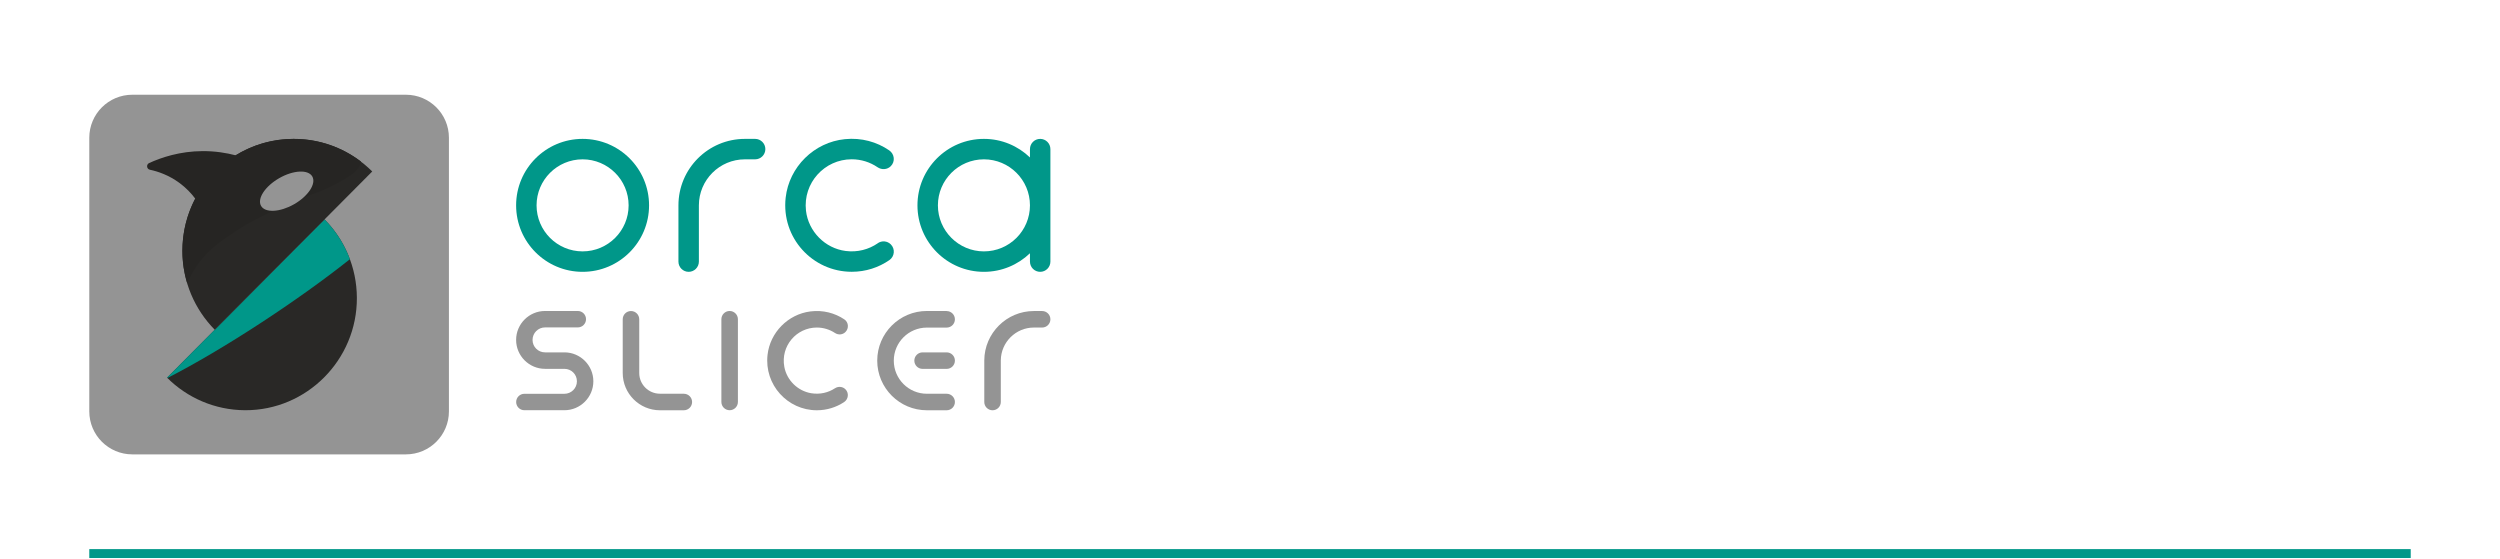
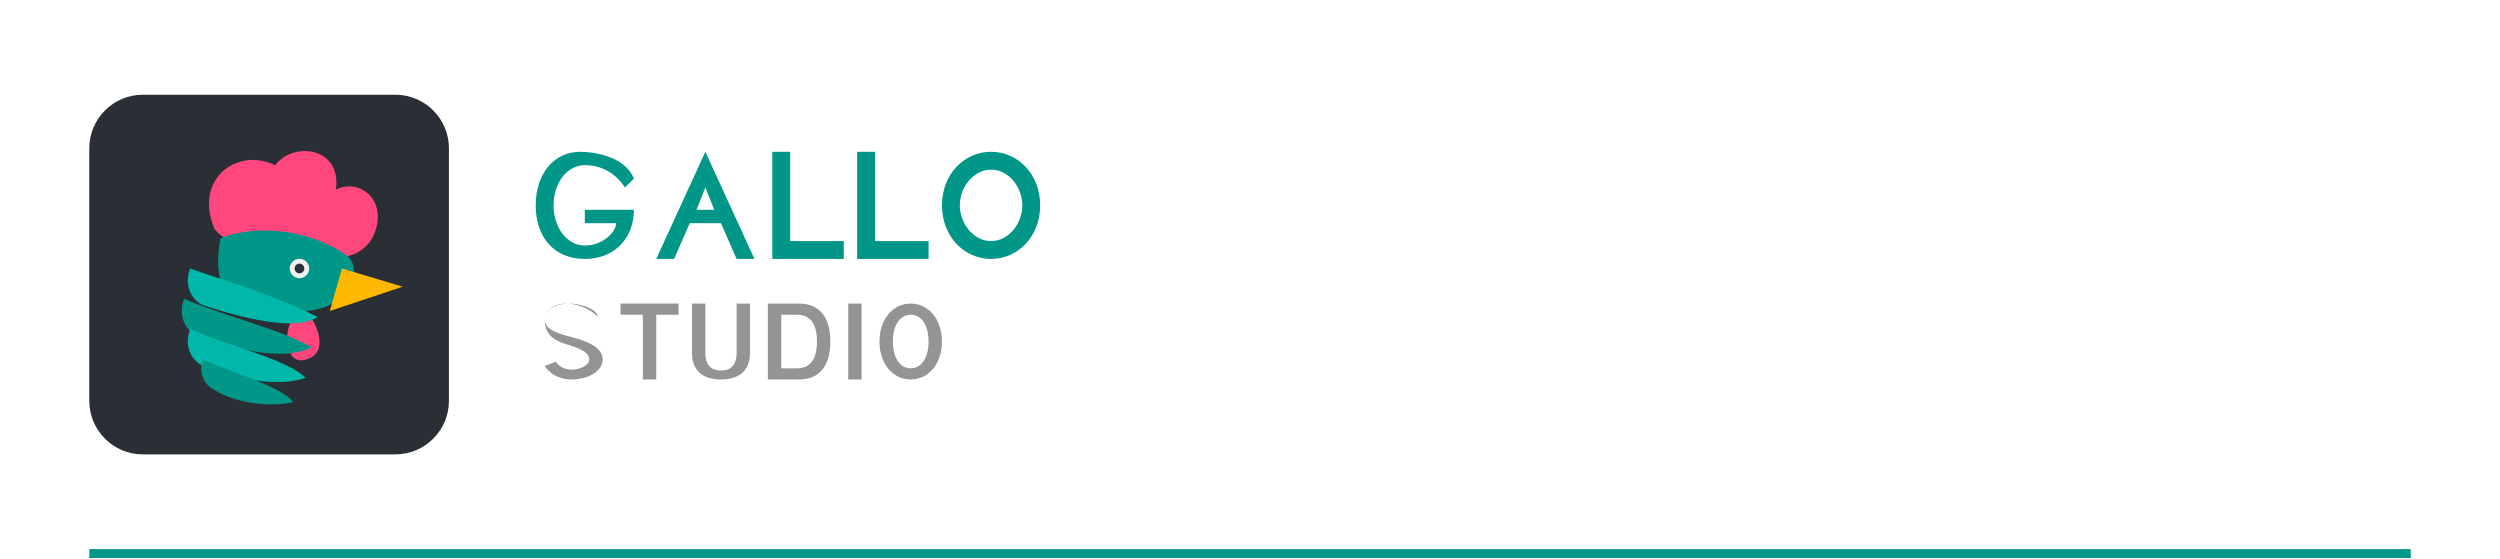
<svg xmlns="http://www.w3.org/2000/svg" id="a" width="560" height="125" viewBox="0 0 560 125">
  <rect id="b" x="20" y="123" width="520" height="2" style="fill:#009789;" />
-   <g id="c">
-     <rect id="d" x="20" y="21.22" width="80.56" height="80.56" rx="9.64" ry="9.64" style="fill:#949494;" />
+   <rect x="20" y="21.22" width="80.56" height="80.56" rx="12" ry="12" style="fill:#2A2E35;" />
+   <g transform="translate(60.28,61.5) scale(0.68)">
+     <path d="M -18,-15 C -25,-32 -10,-42 2,-36 C 8,-44 24,-42 22,-28 C 30,-32 40,-24 34,-12 C 28,-2 14,-6 8,-8 C -4,-10 -12,-8 -18,-15 Z" fill="#FF477E" />
+     <path d="M -16,-12 C -6,-16 12,-16 26,-6 C 30,-2 28,6 20,10 C 12,14 -2,12 -12,8 C -16,6 -18,-2 -16,-12 Z" fill="#009789" />
+     <polygon points="24,-2 44,4 20,12" fill="#FFB800" />
+     <path d="M 12,12 C 16,16 20,26 12,28 C 6,30 4,20 8,14 Z" fill="#FF477E" />
+     <circle cx="10" cy="-2" r="3.2" fill="#F0F0F0" />
+     <circle cx="10" cy="-2" r="1.6" fill="#2A2F3A" />
+     <path d="M -26,-2 C -15,2 0,6 16,14 C 10,18 -4,16 -22,10 C -26,8 -28,3 -26,-2 Z" fill="#00B8A9" />
+     <path d="M -28,8 C -14,14 4,18 14,24 C 6,28 -8,26 -24,20 C -28,18 -30,13 -28,8 Z" fill="#009789" />
+     <path d="M -26,18 C -12,24 6,28 12,34 C 4,37 -10,35 -22,30 C -26,28 -28,23 -26,18 Z" fill="#00B8A9" />
+     <path d="M -22,28 C -10,33 4,37 8,42 C 0,44 -12,42 -18,38 C -22,36 -23,32 -22,28 Z" fill="#009789" />
  </g>
-   <g id="e">
-     <path id="f" d="M37.42,84.6c4.49,4.48,10.66,7.26,17.48,7.29,13.8.06,25.1-11.3,25.04-25.18-.03-6.86-2.79-13.06-7.25-17.57l-35.27,35.46Z" style="fill:#292826;" />
-   </g>
-   <g id="g">
-     <path id="h" d="M72.69,49.14l-35.27,35.46s.05.05.08.07c12.36-6.3,29.28-17.38,40.88-26.61-1.25-3.38-3.21-6.42-5.69-8.93" style="fill:#009789;" />
-   </g>
-   <g id="i">
-     <path id="j" d="M65.8,31.11c-13.77,0-24.94,11.23-24.94,25.08,0,6.9,2.77,13.14,7.25,17.68l35.27-35.46c-4.51-4.5-10.72-7.29-17.58-7.29" style="fill:#292826;" />
-   </g>
-   <g id="k">
-     <path id="l" d="M65.8,31.11c-4.77,0-9.23,1.35-13.02,3.68-2.03-.53-4.55-.96-7.44-.94-5.04.03-9.14,1.4-11.93,2.67-.69.32-.58,1.34.16,1.5,1.83.39,4.25,1.2,6.64,2.97,1.51,1.11,2.66,2.35,3.52,3.5-1.83,3.49-2.87,7.47-2.87,11.69,0,2.52.37,4.95,1.06,7.25,1.05-2.34,2.16-3.9,2.52-4.39,2.29-3.15,4.71-4.79,8.29-7.2,2.64-1.78,6.3-3.87,16.82-8.2,0,0,3.29-.93,7.7-3.55,1.76-1.05,3.1-2.03,3.52-3.58.03-.11.06-.22.08-.32-4.18-3.19-9.4-5.08-15.05-5.08" style="fill:#262523;" />
-   </g>
-   <g id="m">
-     <path id="n" d="M69.96,39.54c.91,1.62-.92,4.4-4.09,6.21-3.17,1.81-6.49,1.97-7.4.36-.91-1.62.92-4.4,4.09-6.21,3.17-1.81,6.49-1.97,7.4-.36" style="fill:#949494;" />
-   </g>
-   <path d="M163.44,69.66c-1.02,0-1.85.83-1.85,1.85v18.53c0,1.02.83,1.85,1.85,1.85s1.85-.83,1.85-1.85v-18.53c0-1.02-.83-1.85-1.85-1.85Z" style="fill:#949494;" />
-   <path d="M212.05,69.66h-4.43c-6.13,0-11.12,4.99-11.12,11.12s4.99,11.12,11.12,11.12h4.43c1.02,0,1.85-.83,1.85-1.85s-.83-1.85-1.85-1.85h-4.43c-4.09,0-7.41-3.32-7.41-7.41s3.32-7.41,7.41-7.41h4.43c1.02,0,1.85-.83,1.85-1.85s-.83-1.85-1.85-1.85Z" style="fill:#949494;" />
-   <path d="M212.05,78.93h-5.39c-1.02,0-1.85.83-1.85,1.85s.83,1.85,1.85,1.85h5.39c1.02,0,1.85-.83,1.85-1.85s-.83-1.85-1.85-1.85Z" style="fill:#949494;" />
-   <path d="M126.43,91.89h-8.97c-1.02,0-1.84-.83-1.84-1.84s.82-1.84,1.84-1.84h8.97c1.54,0,2.8-1.25,2.8-2.8s-1.25-2.79-2.8-2.79h-4.34c-3.57,0-6.48-2.91-6.48-6.48s2.91-6.48,6.48-6.48h7.34c1.02,0,1.84.83,1.84,1.84s-.82,1.84-1.84,1.84h-7.34c-1.54,0-2.8,1.25-2.8,2.8s1.25,2.79,2.8,2.79h4.34c3.57,0,6.48,2.91,6.48,6.48s-2.91,6.48-6.48,6.48Z" style="fill:#949494;" />
-   <path d="M187.05,86.96c-1.5.99-3.37,1.45-5.36,1.12-3.01-.51-5.44-2.9-6-5.89-.87-4.7,2.73-8.82,7.28-8.82,1.5,0,2.9.45,4.07,1.22.74.49,1.72.41,2.34-.22h0c.82-.82.71-2.19-.25-2.83-2.13-1.43-4.79-2.14-7.61-1.78-5.01.64-9.03,4.72-9.59,9.73-.76,6.7,4.49,12.41,11.04,12.41,2.25,0,4.34-.67,6.09-1.82.99-.65,1.16-2.04.32-2.88h0c-.63-.63-1.6-.71-2.34-.23Z" style="fill:#949494;" />
-   <path d="M153.17,88.19h-5.35c-2.55,0-4.63-2.08-4.63-4.63v-12.04c0-1.02-.83-1.85-1.85-1.85s-1.85.83-1.85,1.85v12.04c0,4.6,3.74,8.34,8.34,8.34h5.35c1.02,0,1.85-.83,1.85-1.85s-.83-1.85-1.85-1.85Z" style="fill:#949494;" />
-   <path d="M233.44,73.37h-1.85c-4.06,0-7.37,3.29-7.41,7.35v9.33c0,1.02-.83,1.85-1.85,1.85s-1.85-.83-1.85-1.85v-9.33c.04-6.1,5.01-11.05,11.11-11.05h1.85c1.02,0,1.85.83,1.85,1.85s-.83,1.85-1.85,1.85Z" style="fill:#949494;" />
-   <path d="M130.5,35.69c5.68,0,10.31,4.62,10.31,10.31s-4.62,10.31-10.31,10.31-10.31-4.62-10.31-10.31,4.62-10.31,10.31-10.31M130.5,31.11c-8.22,0-14.89,6.67-14.89,14.89s6.67,14.89,14.89,14.89,14.89-6.67,14.89-14.89-6.67-14.89-14.89-14.89h0Z" style="fill:#009789;" />
-   <path d="M233,31.11c-1.27,0-2.29,1.03-2.29,2.29v1.87c-2.68-2.57-6.3-4.16-10.31-4.16-8.22,0-14.89,6.67-14.89,14.89s6.67,14.89,14.89,14.89c4,0,7.63-1.59,10.31-4.16v1.87c0,1.27,1.03,2.29,2.29,2.29s2.29-1.03,2.29-2.29v-25.2c0-1.27-1.03-2.29-2.29-2.29ZM220.4,56.31c-5.68,0-10.31-4.62-10.31-10.31s4.62-10.31,10.31-10.31,10.31,4.62,10.31,10.31-4.62,10.31-10.31,10.31Z" style="fill:#009789;" />
-   <path d="M169.15,31.11h-2.29c-8.22,0-14.89,6.67-14.89,14.89v12.6c0,1.27,1.03,2.29,2.29,2.29s2.29-1.03,2.29-2.29v-12.6c0-5.68,4.62-10.31,10.31-10.31h0s2.29,0,2.29,0c1.27,0,2.29-1.03,2.29-2.29s-1.03-2.29-2.29-2.29Z" style="fill:#009789;" />
-   <path d="M196.61,54.5c-2,1.37-4.5,2.06-7.17,1.72-4.64-.59-8.37-4.38-8.9-9.03-.7-6.22,4.16-11.51,10.24-11.51,2.15,0,4.14.66,5.79,1.78.93.63,2.17.56,2.97-.24h0c1.03-1.03.84-2.72-.36-3.54-2.77-1.9-6.22-2.88-9.91-2.51-6.9.68-12.51,6.21-13.28,13.1-1.01,8.99,6.01,16.61,14.8,16.61,3.13,0,6.03-.96,8.42-2.61,1.19-.82,1.35-2.51.33-3.53h0c-.79-.79-2.01-.89-2.93-.26Z" style="fill:#009789;" />
+   <path d="M 142,40 C 140,35 133,34 130,34 C 124,34 120,39 120,46 C 120,53 124,58 131,58 C 138,58 142,53 142,47 L 131,47 L 131,50 L 138,50 C 138,52 135,55 131,55 C 127,55 124,51 124,46 C 124,41 127,37 131,37 C 135,37 138,39 140,42 Z" fill="#009789" />
+   <path d="M 158,34 L 147,58 L 151,58 L 154.5,50 L 161.5,50 L 165,58 L 169,58 L 158,34 Z M 158,42 L 160,47 L 156,47 Z" fill="#009789" />
+   <path d="M 173,34 L 177,34 L 177,54 L 189,54 L 189,58 L 173,58 Z" fill="#009789" />
+   <path d="M 192,34 L 196,34 L 196,54 L 208,54 L 208,58 L 192,58 Z" fill="#009789" />
+   <path d="M 222,34 C 216,34 211,39 211,46 C 211,53 216,58 222,58 C 228,58 233,53 233,46 C 233,39 228,34 222,34 Z M 222,38 C 226,38 229,42 229,46 C 229,50 226,54 222,54 C 218,54 215,50 215,46 C 215,42 218,38 222,38 Z" fill="#009789" />
+   <path d="M 134,71 C 132,69 129,68 127,68 C 124,68 122,69.5 122,71.5 C 122,73.5 124,74.5 128,75.5 C 132,76.5 135,78 135,80.5 C 135,83 132,85 128,85 C 125,85 123,83.5 122,82 L 124.5,81 C 125,82 126.5,82.8 128,82.8 C 130,82.8 132,81.8 132,80.5 C 132,79 130,78 126.5,77 C 123.5,76 122,74.5 122,71.5 C 122,69 125,68 127.5,68 C 130,68 132.5,69 133.5,70 Z" fill="#949494" />
+   <path d="M 139,68 L 152,68 L 152,70.5 L 147,70.5 L 147,85 L 144,85 L 144,70.5 L 139,70.5 Z" fill="#949494" />
+   <path d="M 155,68 L 158,68 L 158,79 C 158,82 159.5,83 161.5,83 C 163.5,83 165,82 165,79 L 165,68 L 168,68 L 168,79 C 168,83.5 165,85 161.5,85 C 158,85 155,83.5 155,79 Z" fill="#949494" />
+   <path d="M 172,68 L 179,68 C 183.5,68 186,71 186,76.5 C 186,82 183.5,85 179,85 L 172,85 Z M 175,70.5 L 175,82.5 L 178.5,82.5 C 181.5,82.5 183,80.5 183,76.5 C 183,72.5 181.5,70.5 178.5,70.5 Z" fill="#949494" />
+   <path d="M 190,68 L 193,68 L 193,85 L 190,85 Z" fill="#949494" />
+   <path d="M 204,68 C 200,68 197,71.5 197,76.5 C 197,81.5 200,85 204,85 C 208,85 211,81.5 211,76.5 C 211,71.5 208,68 204,68 Z M 204,70.5 C 206.5,70.5 208,73 208,76.5 C 208,80 206.5,82.5 204,82.5 C 201.5,82.5 200,80 200,76.5 C 200,73 201.5,70.5 204,70.5 Z" fill="#949494" />
</svg>
